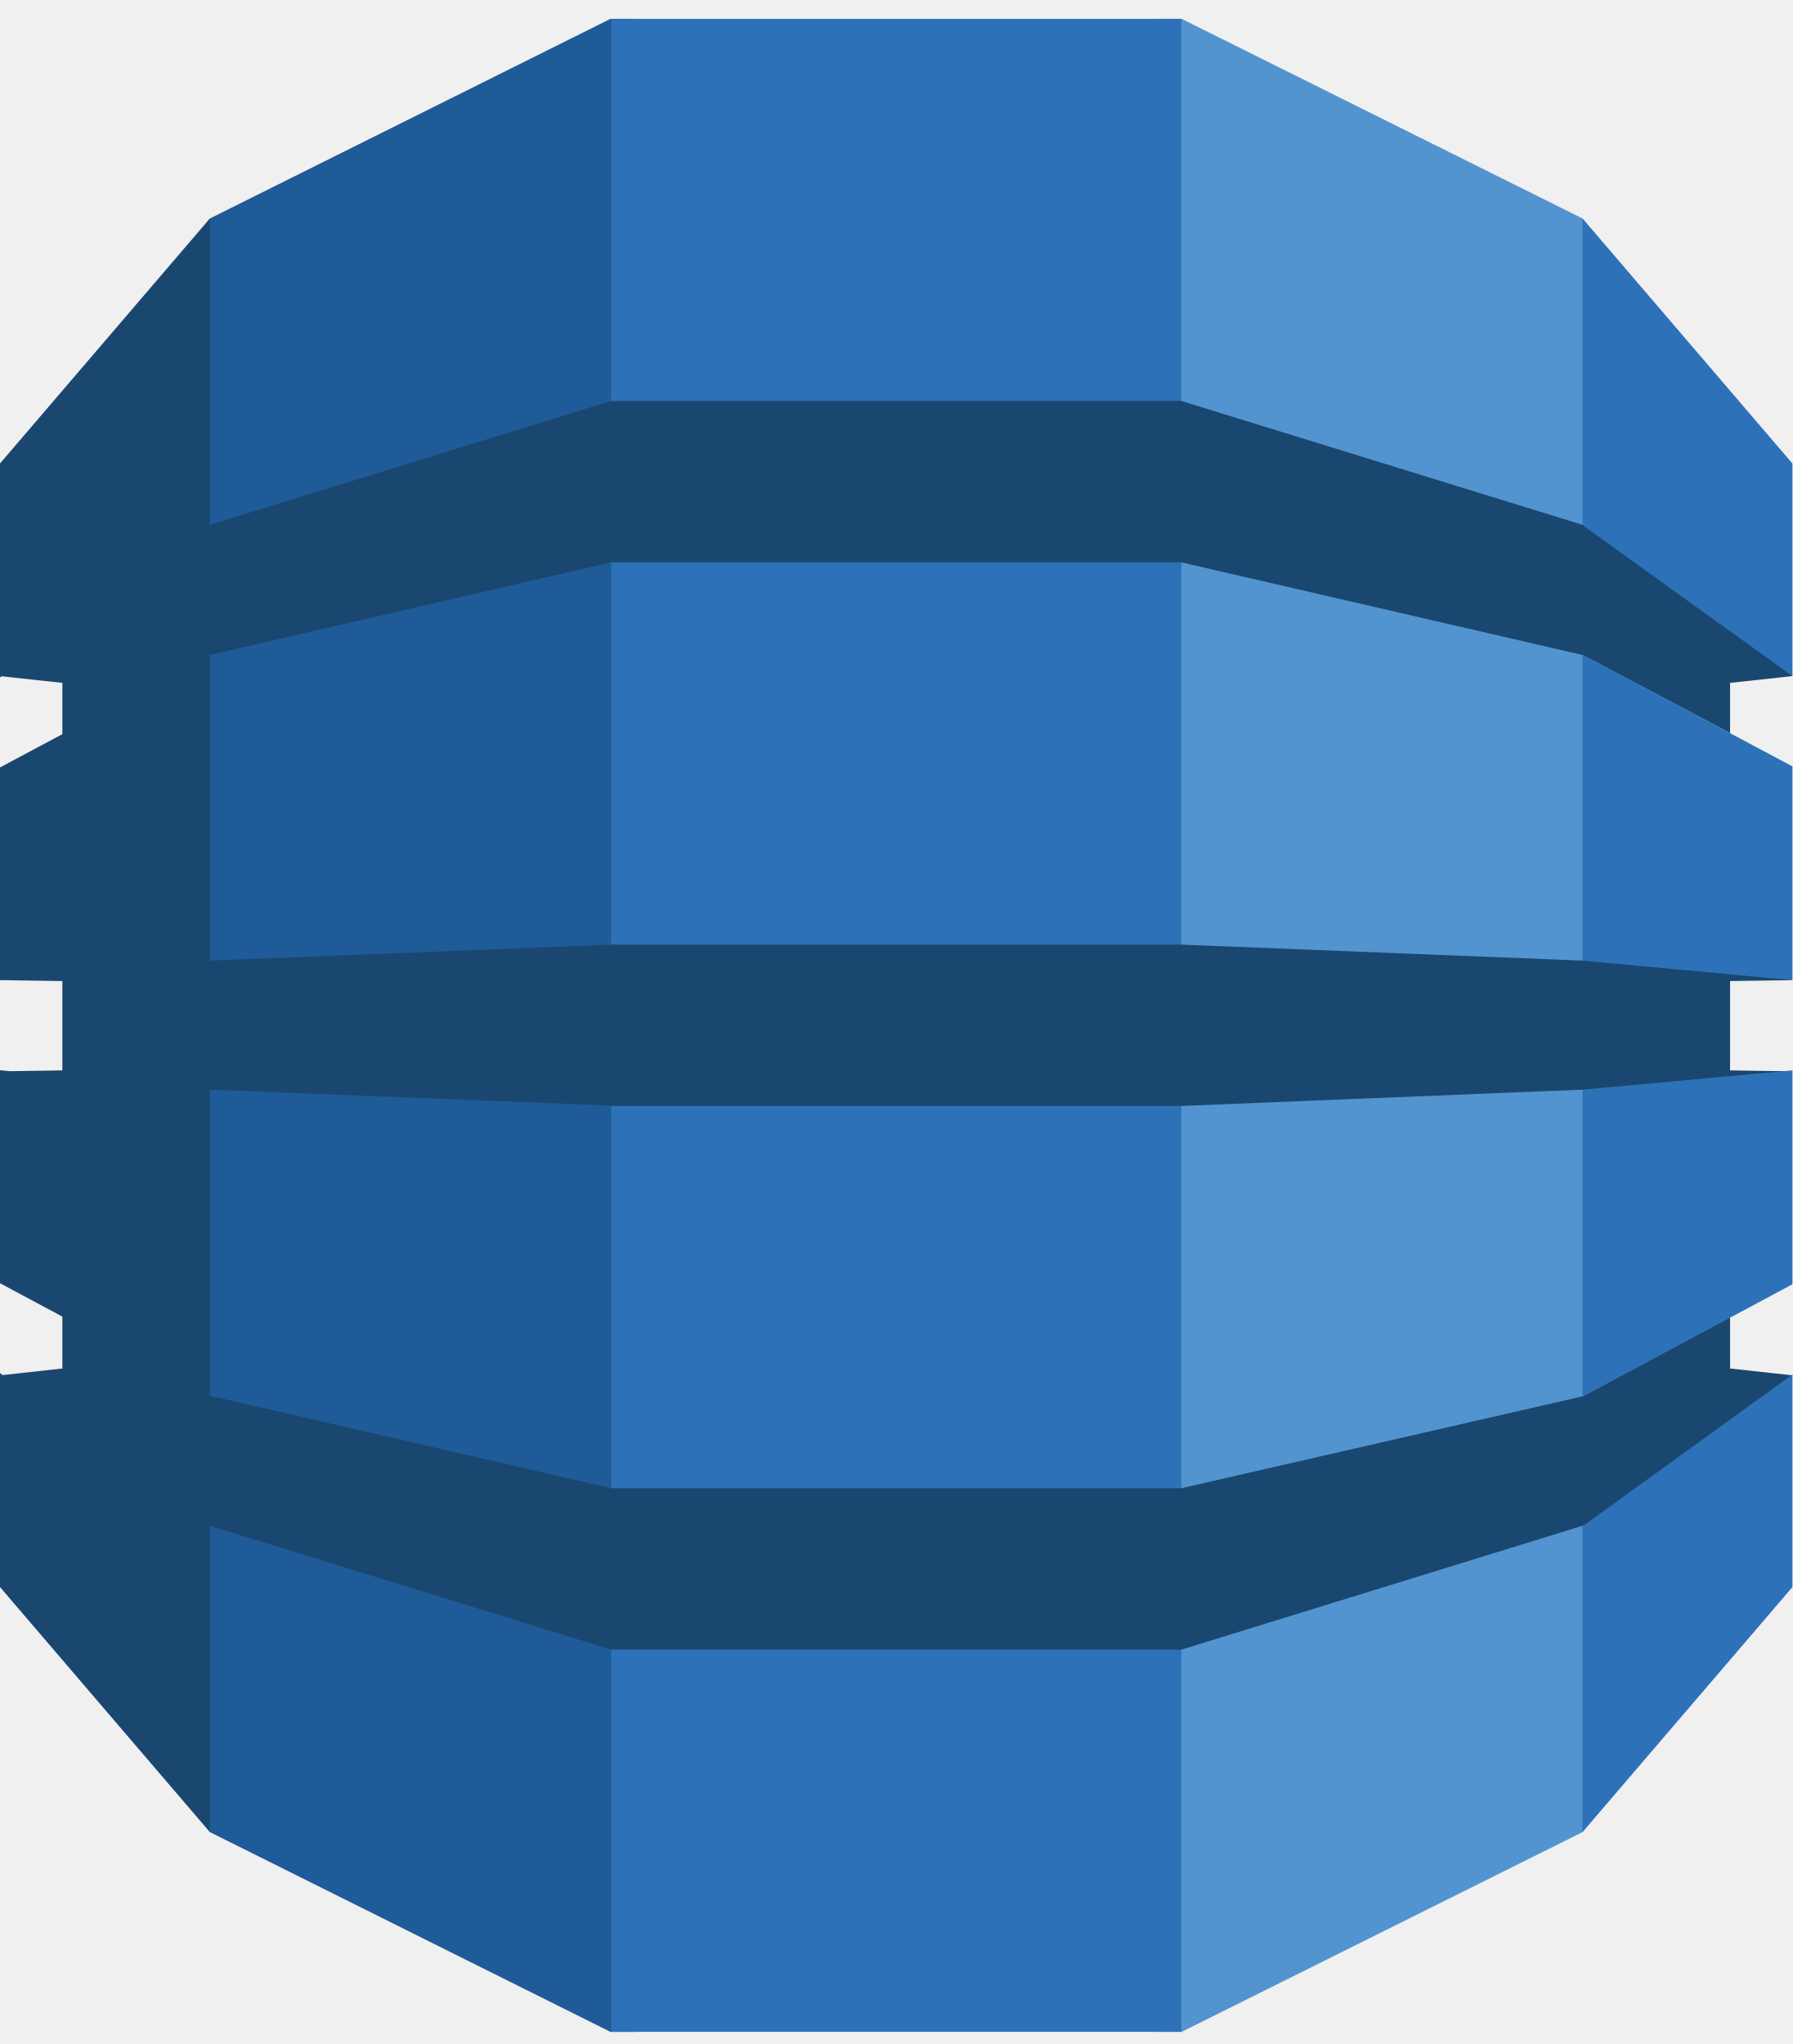
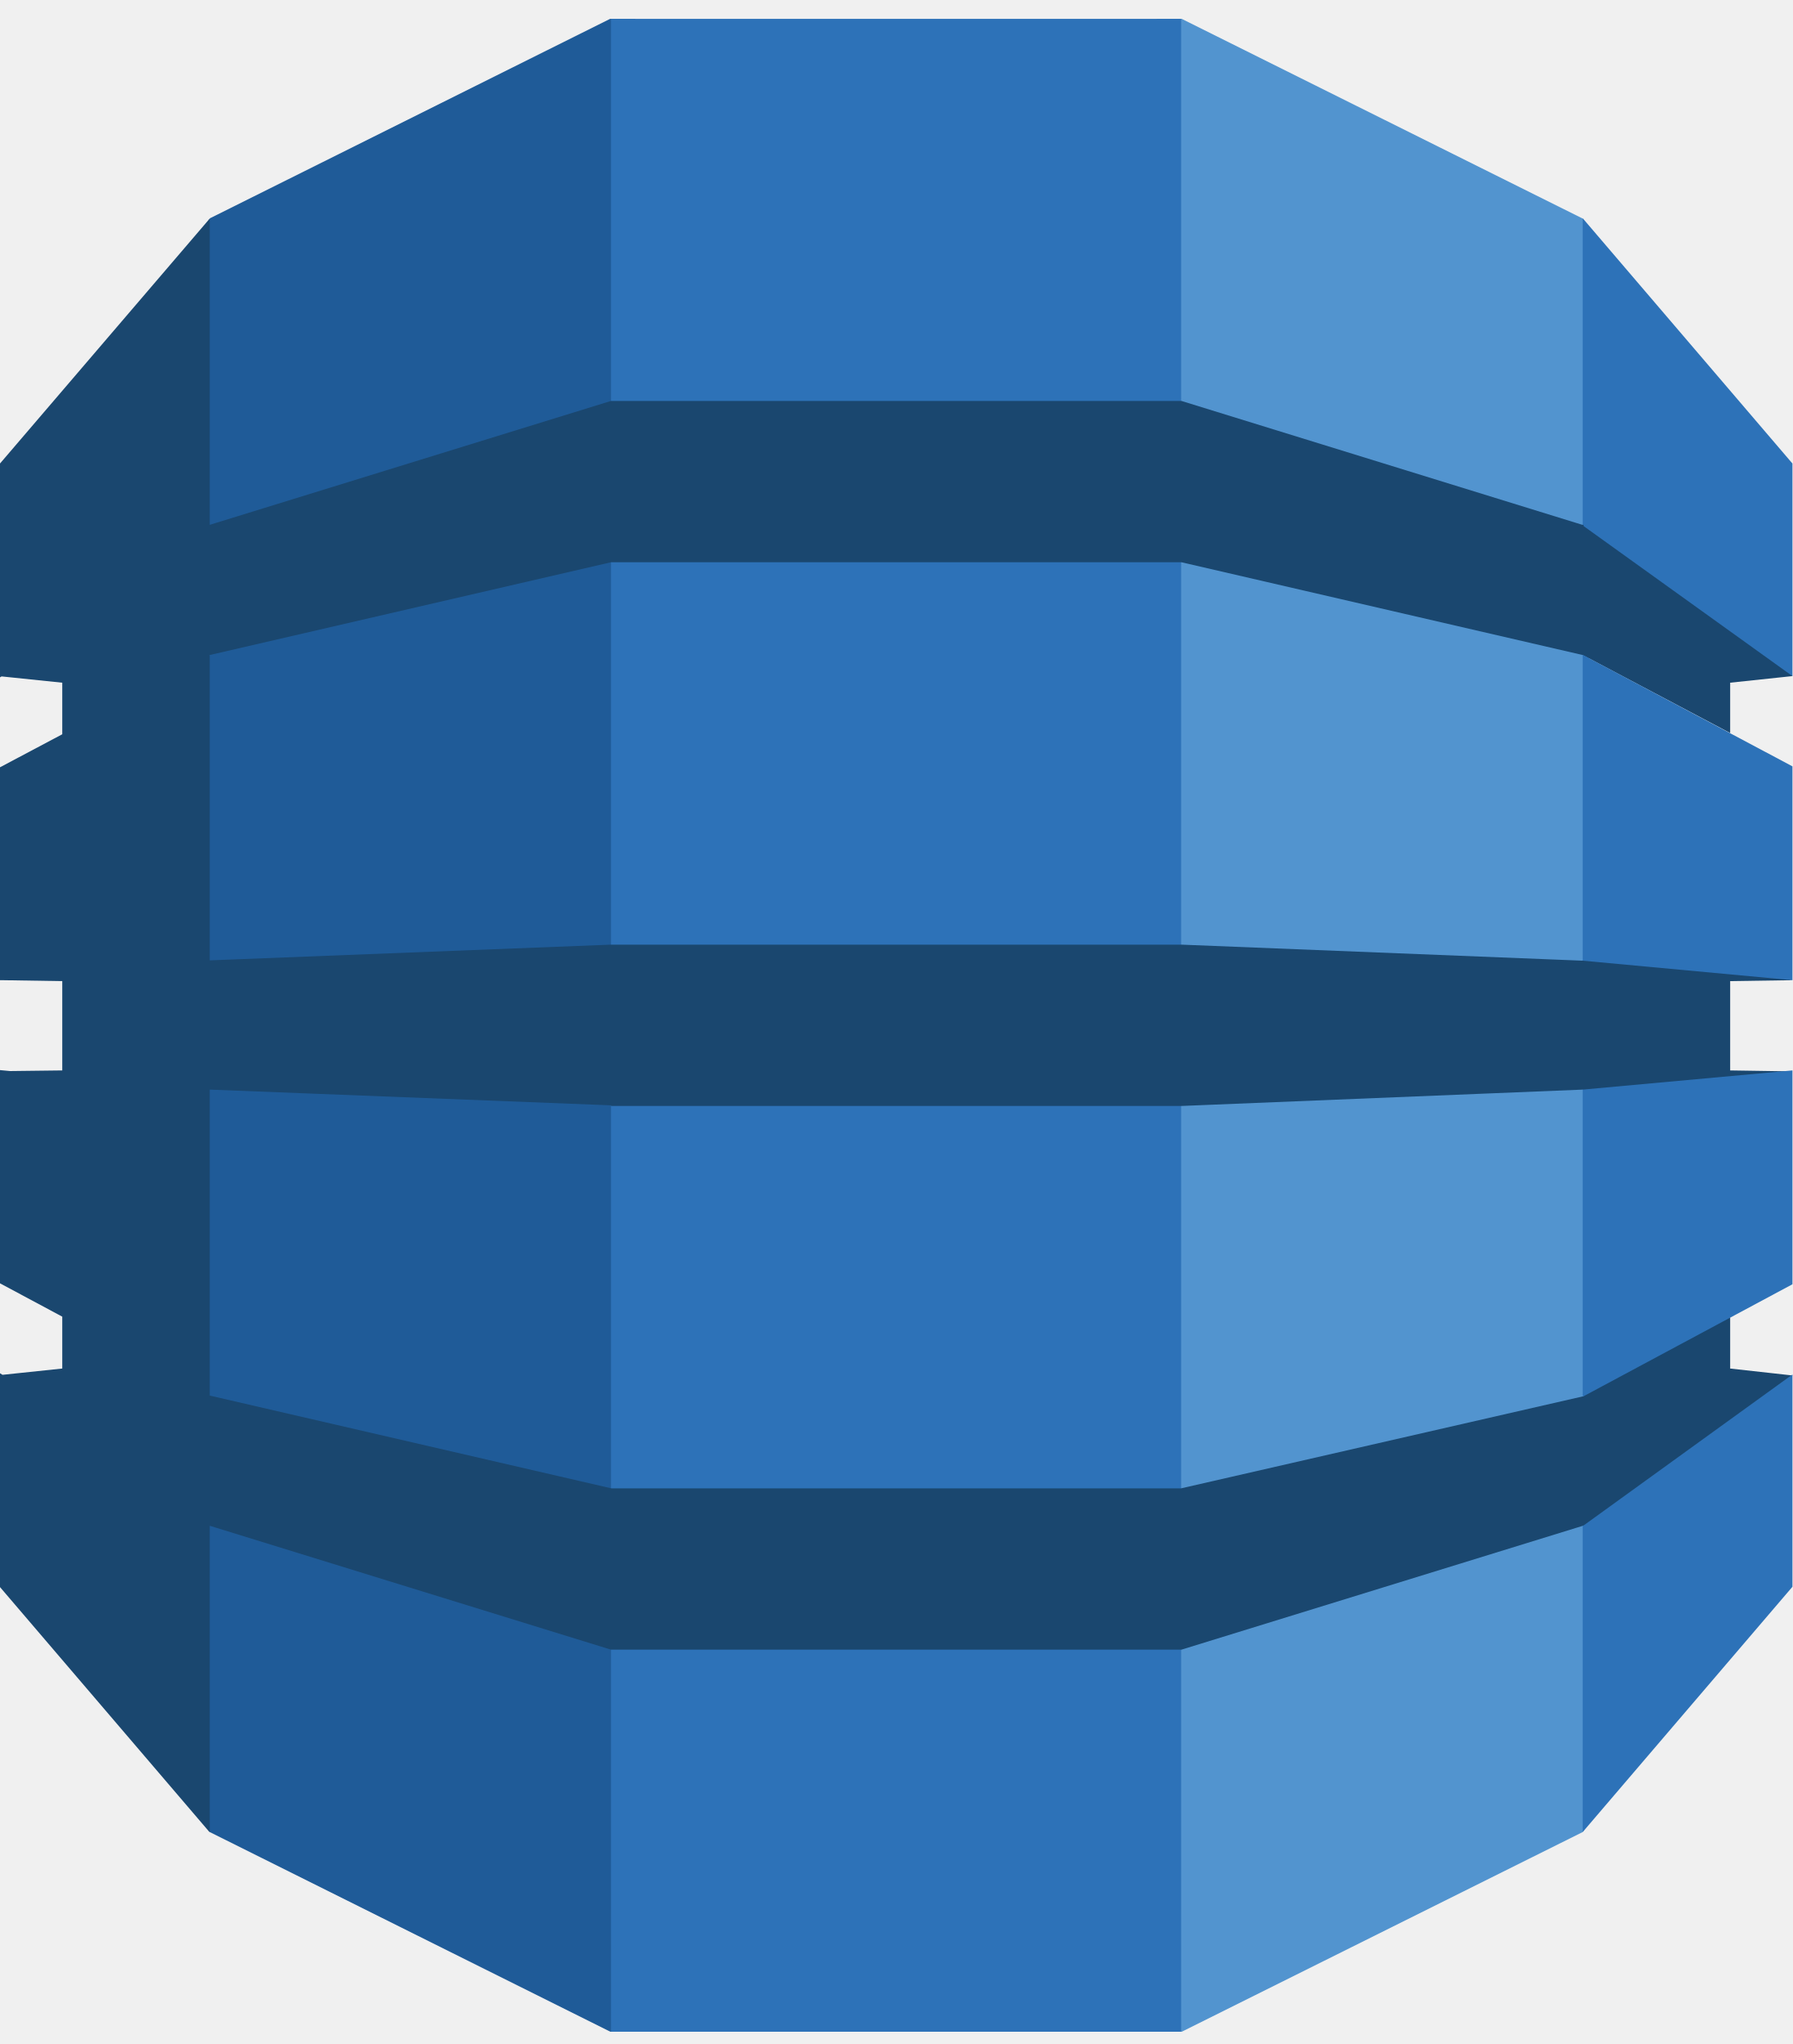
- <svg xmlns="http://www.w3.org/2000/svg" width="57" height="65" viewBox="0 0 57 65" fill="none">
+ <svg xmlns="http://www.w3.org/2000/svg" fill="none" viewBox="0 0 57 65">
  <g clip-path="url(#clip0)">
-     <path d="M36.796 64.614H37.577L50.326 58.261L50.538 57.962V7.249L50.326 6.948L37.577 0.6H36.786L36.796 64.614Z" fill="#5294CF" />
-     <path d="M20.204 64.614H19.412L6.673 58.261L6.415 57.818L6.284 7.507L6.673 6.948L19.412 0.6H20.214L20.204 64.614Z" fill="#1F5B98" />
-     <path d="M19.434 0.6H37.565V64.614H19.434V0.6Z" fill="#2D72B8" />
-     <path d="M57 31.169L56.569 31.074L50.418 30.502L50.326 30.548L37.565 30.039H19.435L6.673 30.548V20.85L6.66 20.857L6.673 20.829L19.435 17.882H37.565L50.326 20.829L55.017 23.314V21.716L57 21.5L56.795 21.101L50.518 16.628L50.326 16.69L37.565 12.75H19.435L6.673 16.69V6.948L0 14.739V21.544L0.052 21.506L1.983 21.716V23.347L0 24.404V31.174L0.052 31.169L1.983 31.198V34.039L0.317 34.064L0 34.034V40.807L1.983 41.869V43.519L0.083 43.728L0 43.665V50.469L6.673 58.261V48.52L19.435 52.46H37.565L50.364 48.508L50.534 48.583L56.729 44.176L57 43.736L55.017 43.519V41.902L54.758 41.799L50.518 44.077L50.364 44.396L37.565 47.326V47.329H19.435V47.326L6.673 44.384V34.651L19.435 35.158V35.17H37.565L50.326 34.651L50.617 34.784L56.579 34.272L57 34.068L55.017 34.039V31.198L57 31.169Z" fill="#1A476F" />
-     <path d="M50.326 48.52V58.261L57 50.469V43.71L50.365 48.508L50.326 48.52Z" fill="#2D72B8" />
-     <path d="M50.326 44.405L50.365 44.396L57 40.84V34.039L50.326 34.651V44.405Z" fill="#2D72B8" />
-     <path d="M50.365 20.838L50.326 20.829V30.548L57 31.169V24.372L50.365 20.838Z" fill="#2D72B8" />
-     <path d="M50.365 16.728L57 21.5V14.741L50.326 6.948V16.69L50.365 16.703V16.728Z" fill="#2D72B8" />
+     <path fill="#5294CF" d="M36.8 64.61h.78l12.75-6.35.2-.3V7.25l-.2-.3L37.58.6h-.8l.02 64.01z" />
+     <path fill="#1F5B98" d="M20.2 64.61h-.79L6.67 58.26l-.26-.44L6.28 7.5l.4-.56L19.4.6h.8v64.01z" />
+     <path fill="#2D72B8" d="M19.43.6h18.13v64.01H19.43V.6z" />
+     <path fill="#1A476F" d="M57 31.17l-.43-.1-6.15-.57-.1.05-12.75-.51H19.43l-12.76.5v-9.69h-.01l.01-.02 12.76-2.95h18.14l12.76 2.95 4.69 2.48v-1.6L57 21.5l-.2-.4-6.28-4.47-.2.06-12.75-3.94H19.43L6.67 16.69V6.95L0 14.74v6.8l.05-.03 1.93.2v1.64L0 24.4v6.77h.05l1.93.03v2.84l-1.66.02-.32-.03v6.78l1.98 1.06v1.65l-1.9.2-.08-.05v6.8l6.67 7.8v-9.75l12.76 3.94h18.14l12.8-3.95.16.07 6.2-4.4.27-.44-1.98-.22V41.9l-.26-.1-4.24 2.28-.16.32-12.8 2.93H19.44L6.67 44.38v-9.73l12.76.5v.02h18.14l12.76-.52.29.13 5.96-.5.42-.21-1.98-.03V31.2l1.98-.03z" />
+     <path fill="#2D72B8" d="M50.33 48.52v9.74l6.67-7.8v-6.75l-6.64 4.8-.03.01zM50.33 44.4h.03L57 40.84v-6.8l-6.67.61v9.76zM50.36 20.84l-.03-.01v9.72l6.67.62v-6.8l-6.64-3.53zM50.36 16.73L57 21.5v-6.76l-6.67-7.8v9.75l.03.01v.03z" />
  </g>
  <defs>
    <clipPath id="clip0">
-       <rect width="57" height="64.125" fill="white" transform="translate(0 0.600098)" />
+       <path fill="#fff" d="M0 0h57v64.13H0z" transform="translate(0 .6)" />
    </clipPath>
  </defs>
</svg>
